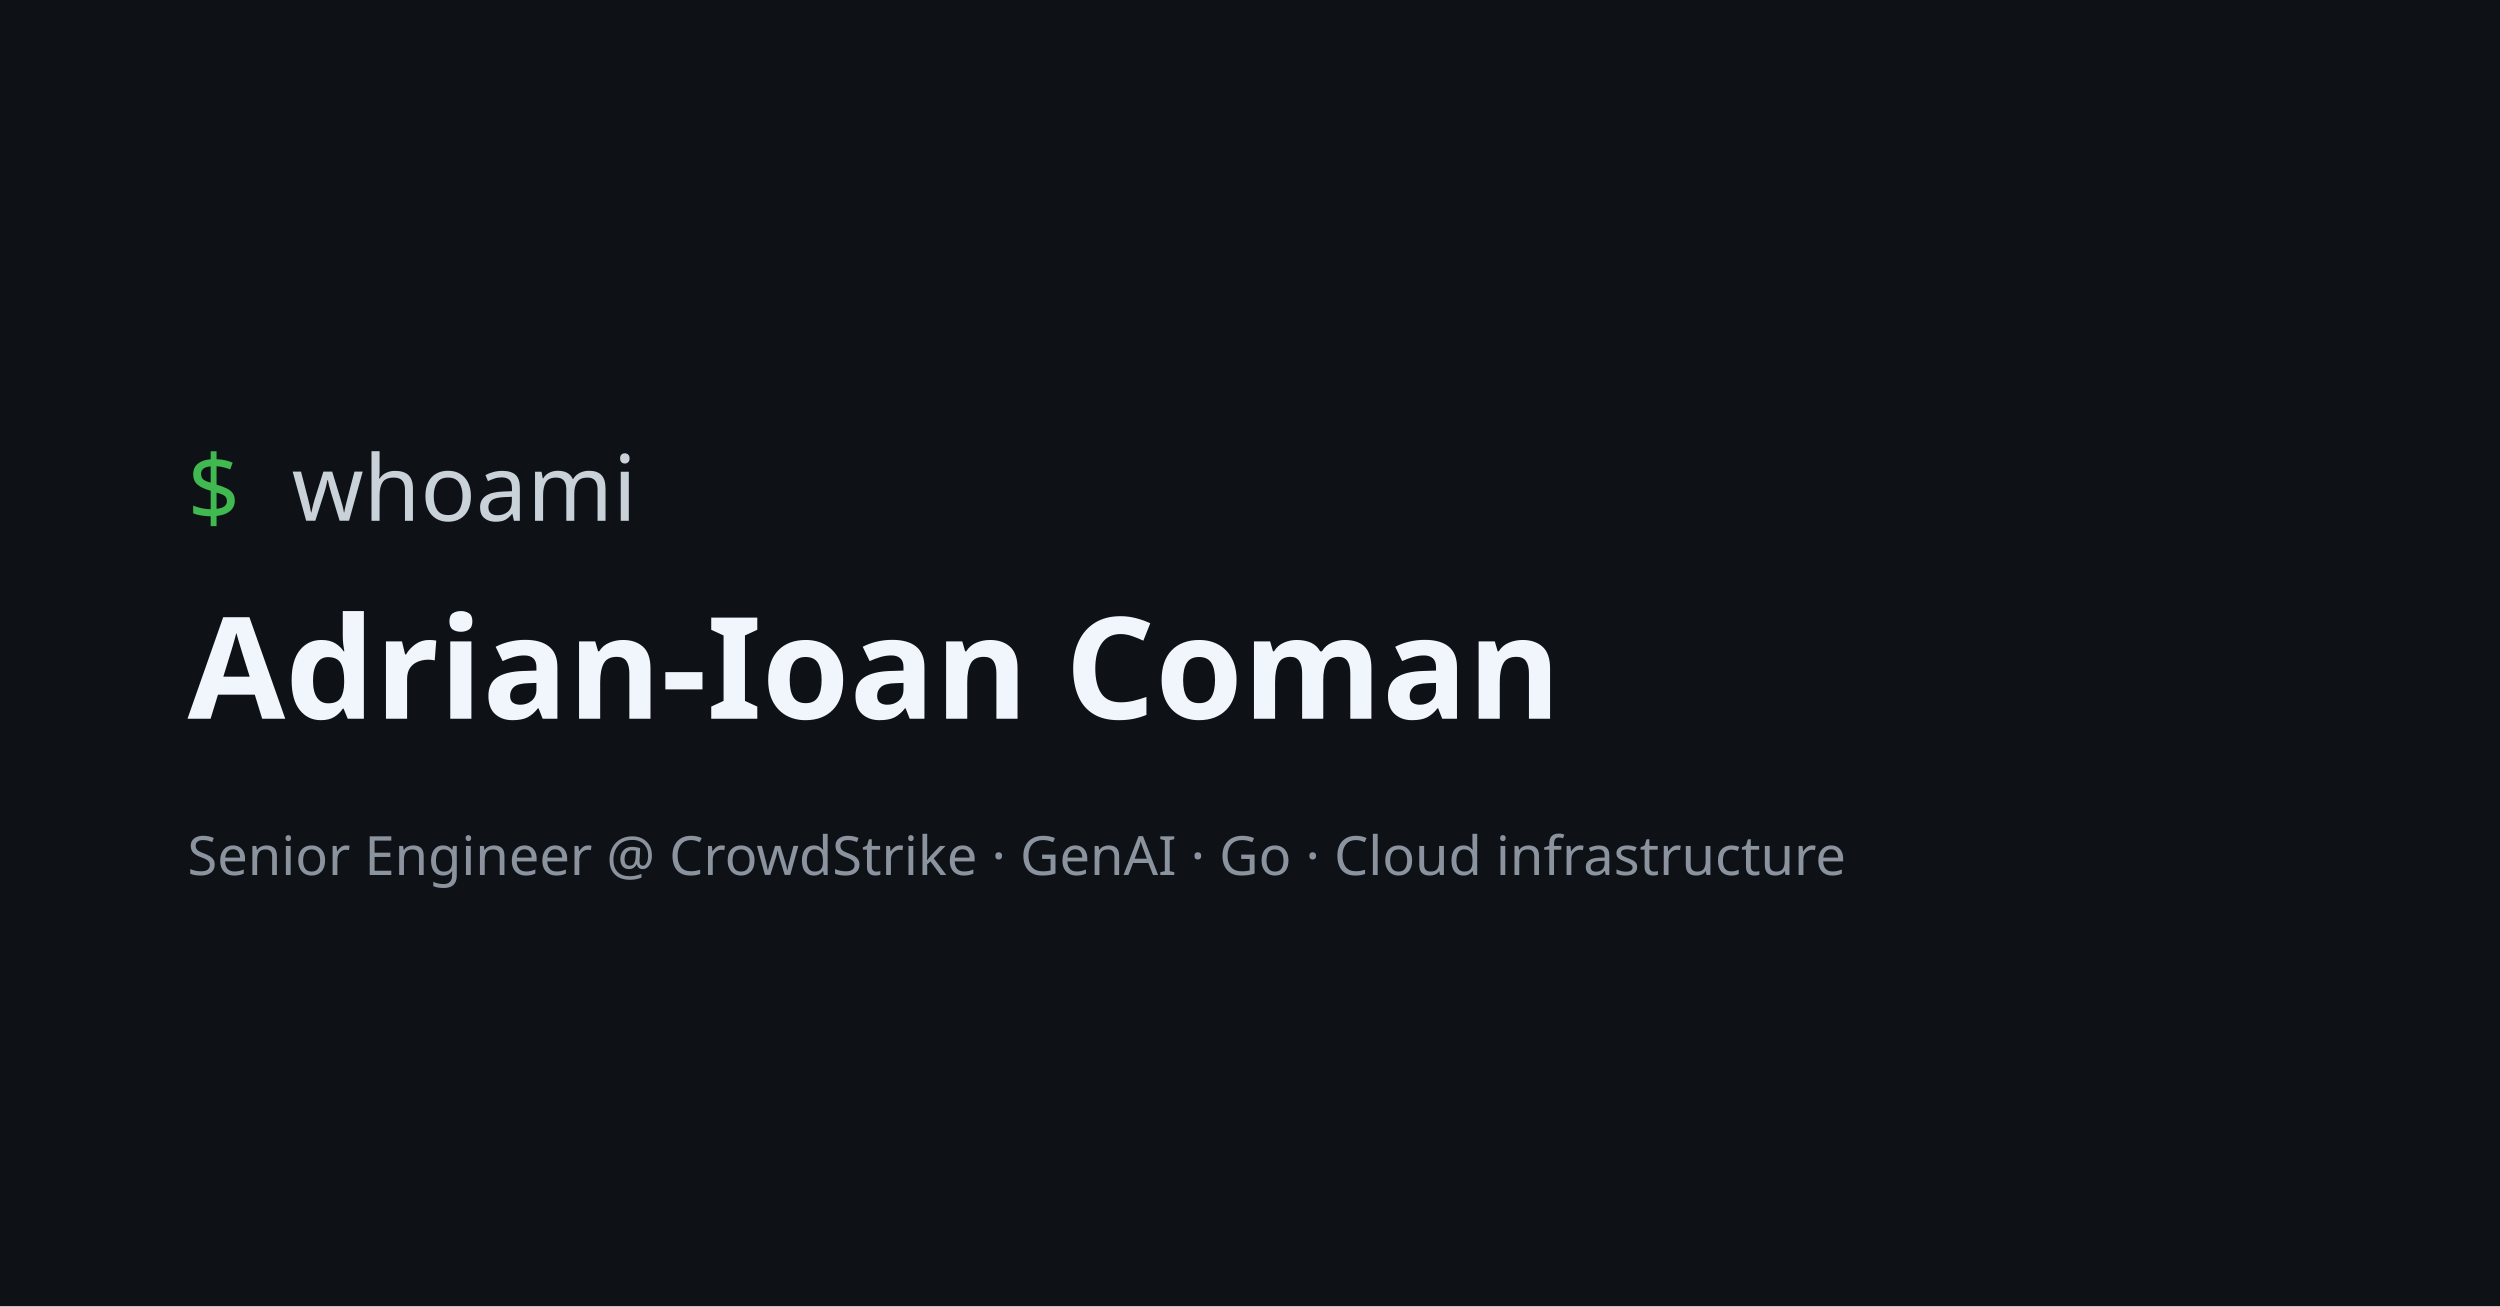
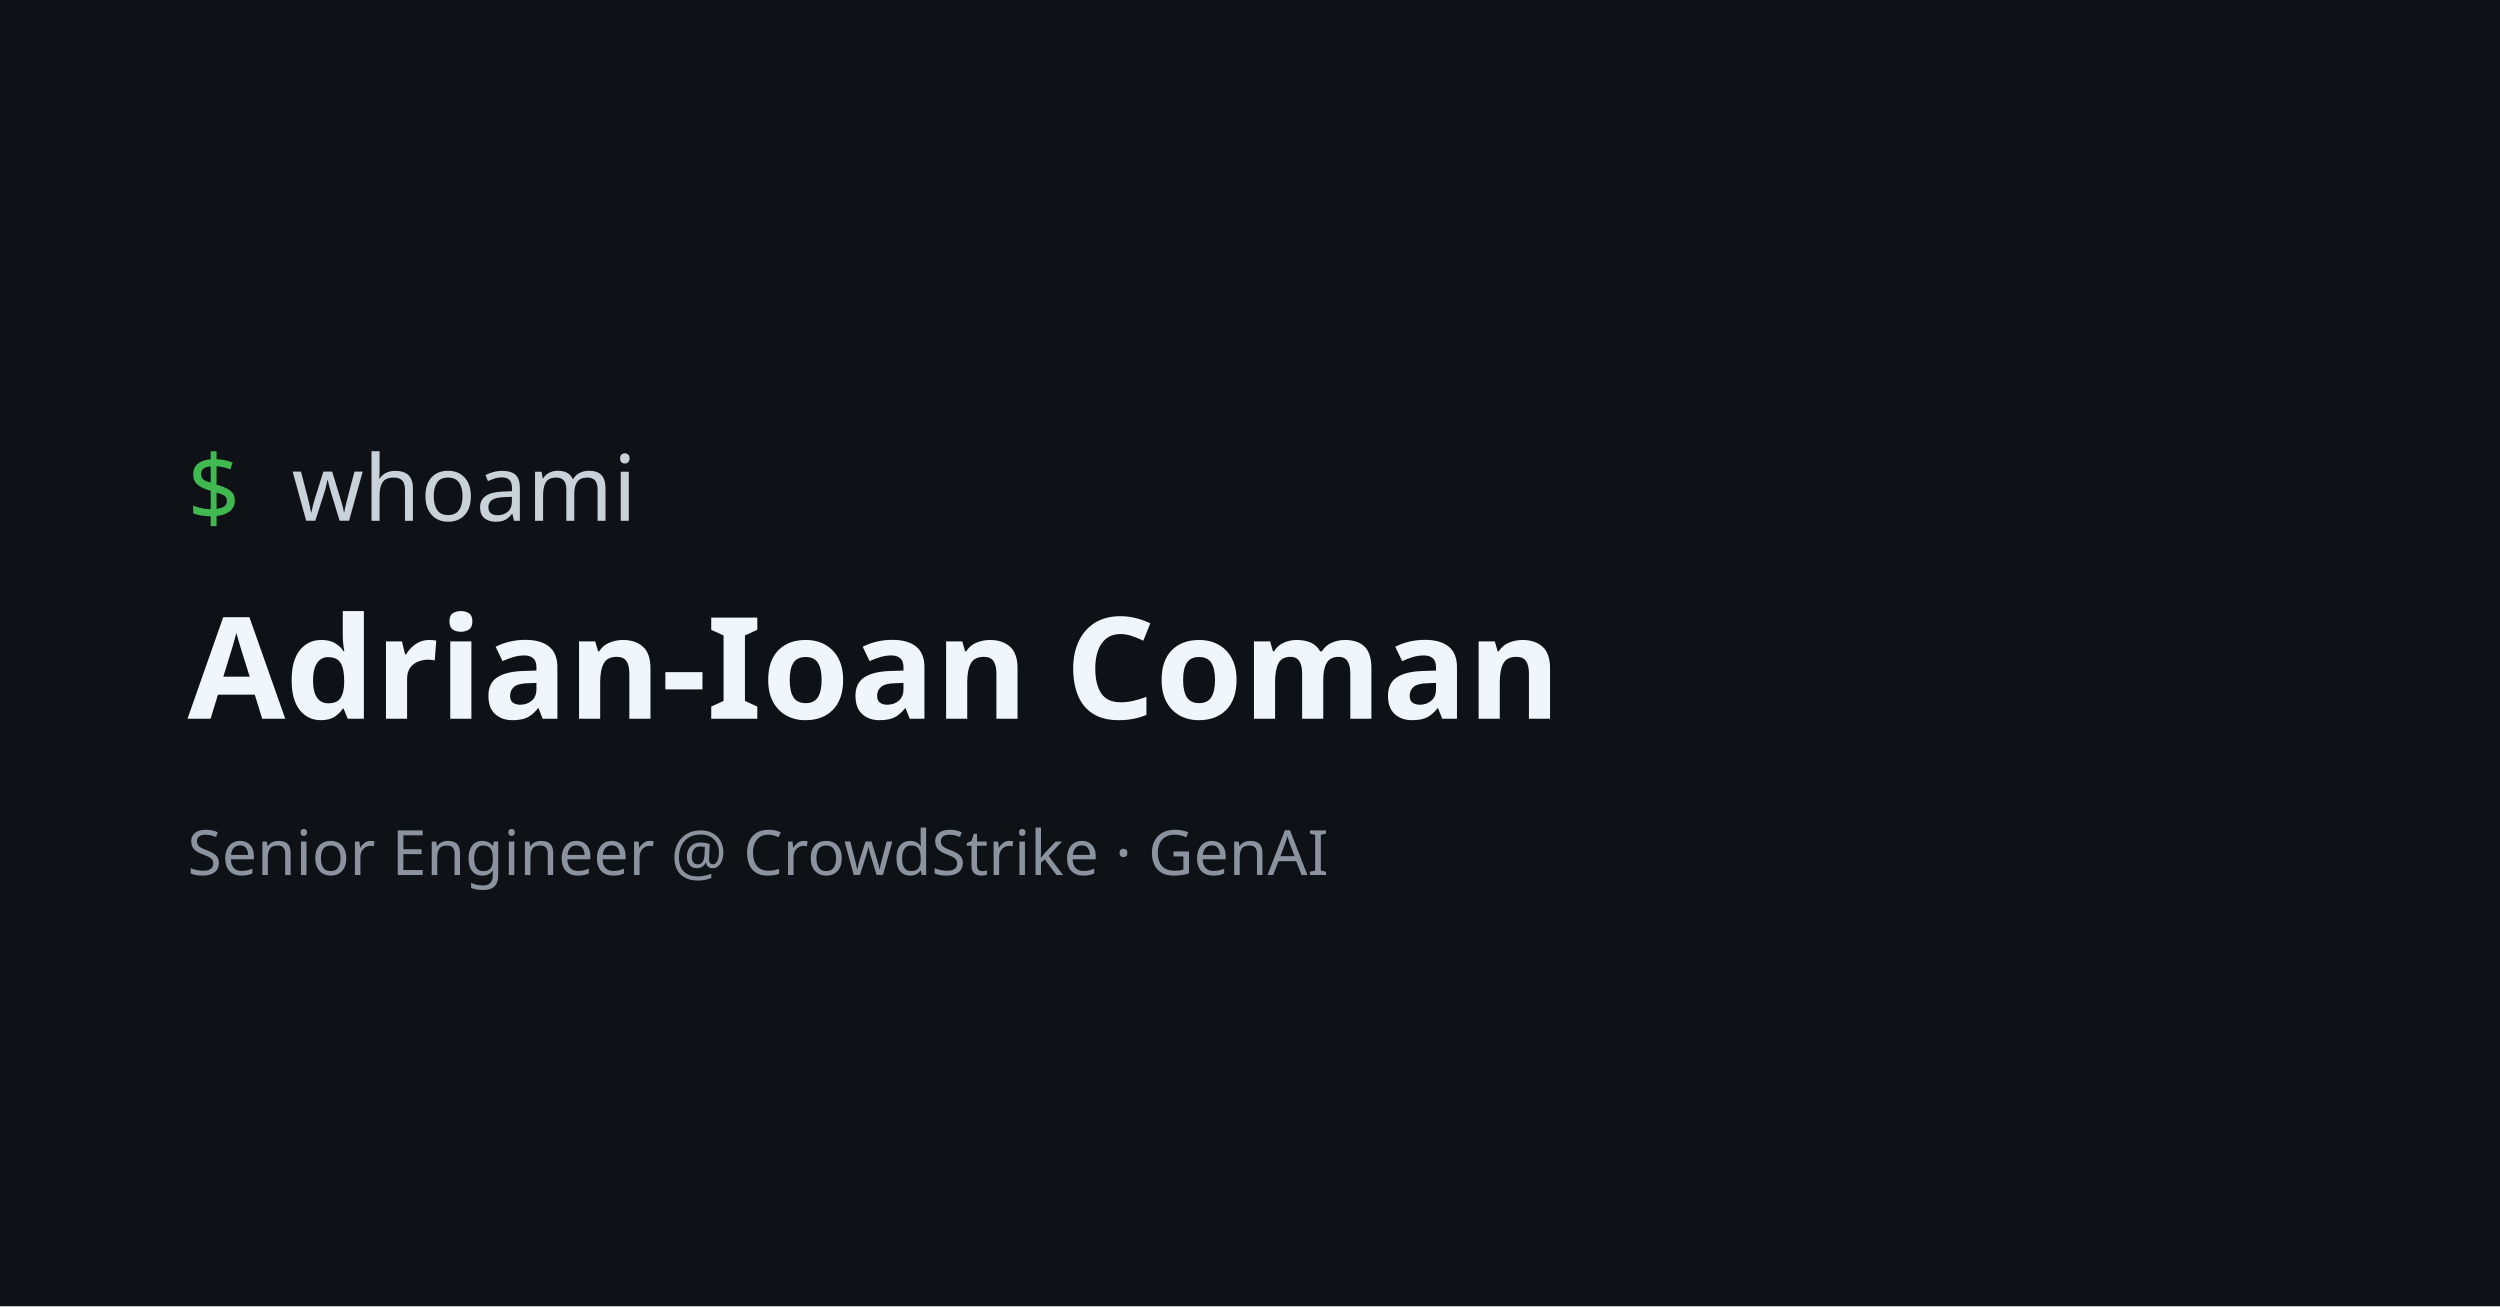
<svg xmlns="http://www.w3.org/2000/svg" width="1200" height="627" viewBox="0 0 1200 627">
  <rect x="0" y="0" width="1200" height="627" fill="#0e1116" />
  <text x="90" y="250" font-family="Menlo" font-size="44" fill="#3fb950">$</text>
  <text x="140" y="250" font-family="Menlo" font-size="44" fill="#c9d1d9">whoami</text>
  <text x="90" y="345" font-family="Menlo" font-size="68" font-weight="bold" fill="#f0f6fc">Adrian-Ioan Coman</text>
-   <text x="90" y="420" font-family="Menlo" font-size="26" fill="#8b949e">Senior Engineer @ CrowdStrike · GenAI · Go · Cloud infrastructure</text>
+   <text x="90" y="420" font-family="Menlo" font-size="30" fill="#8b949e">Senior Engineer @ CrowdStrike · GenAI</text>
</svg>
